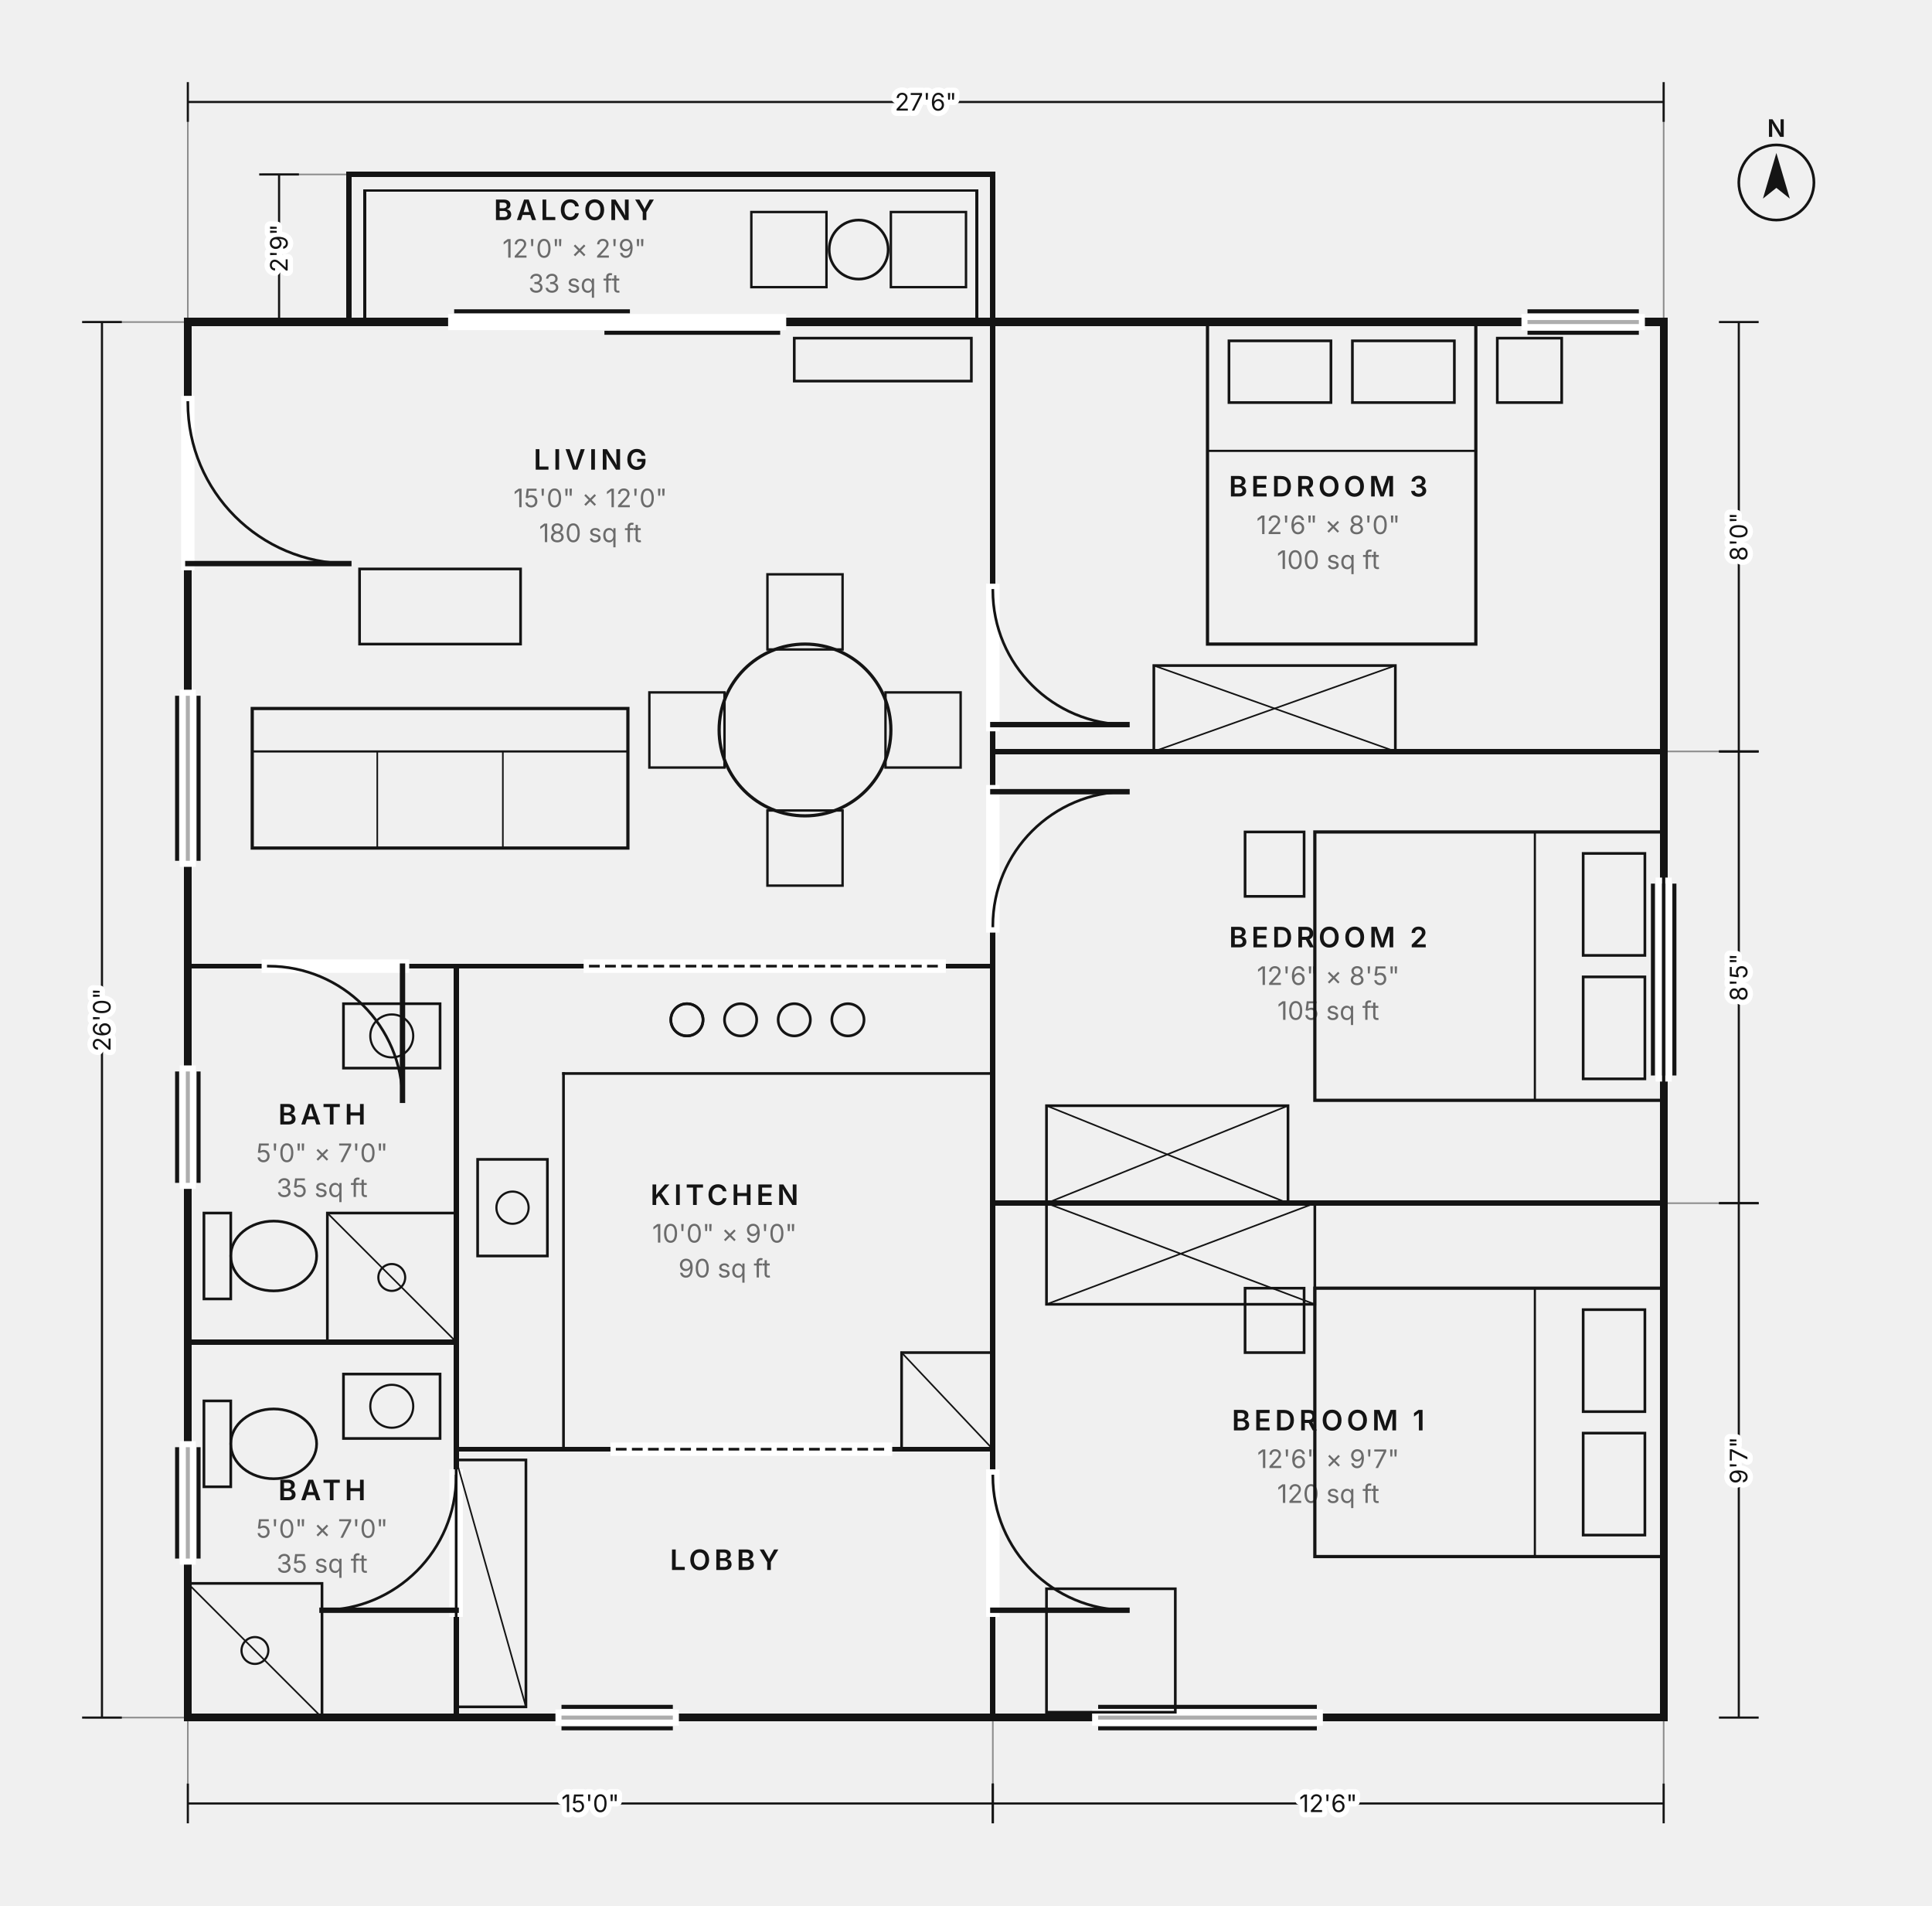
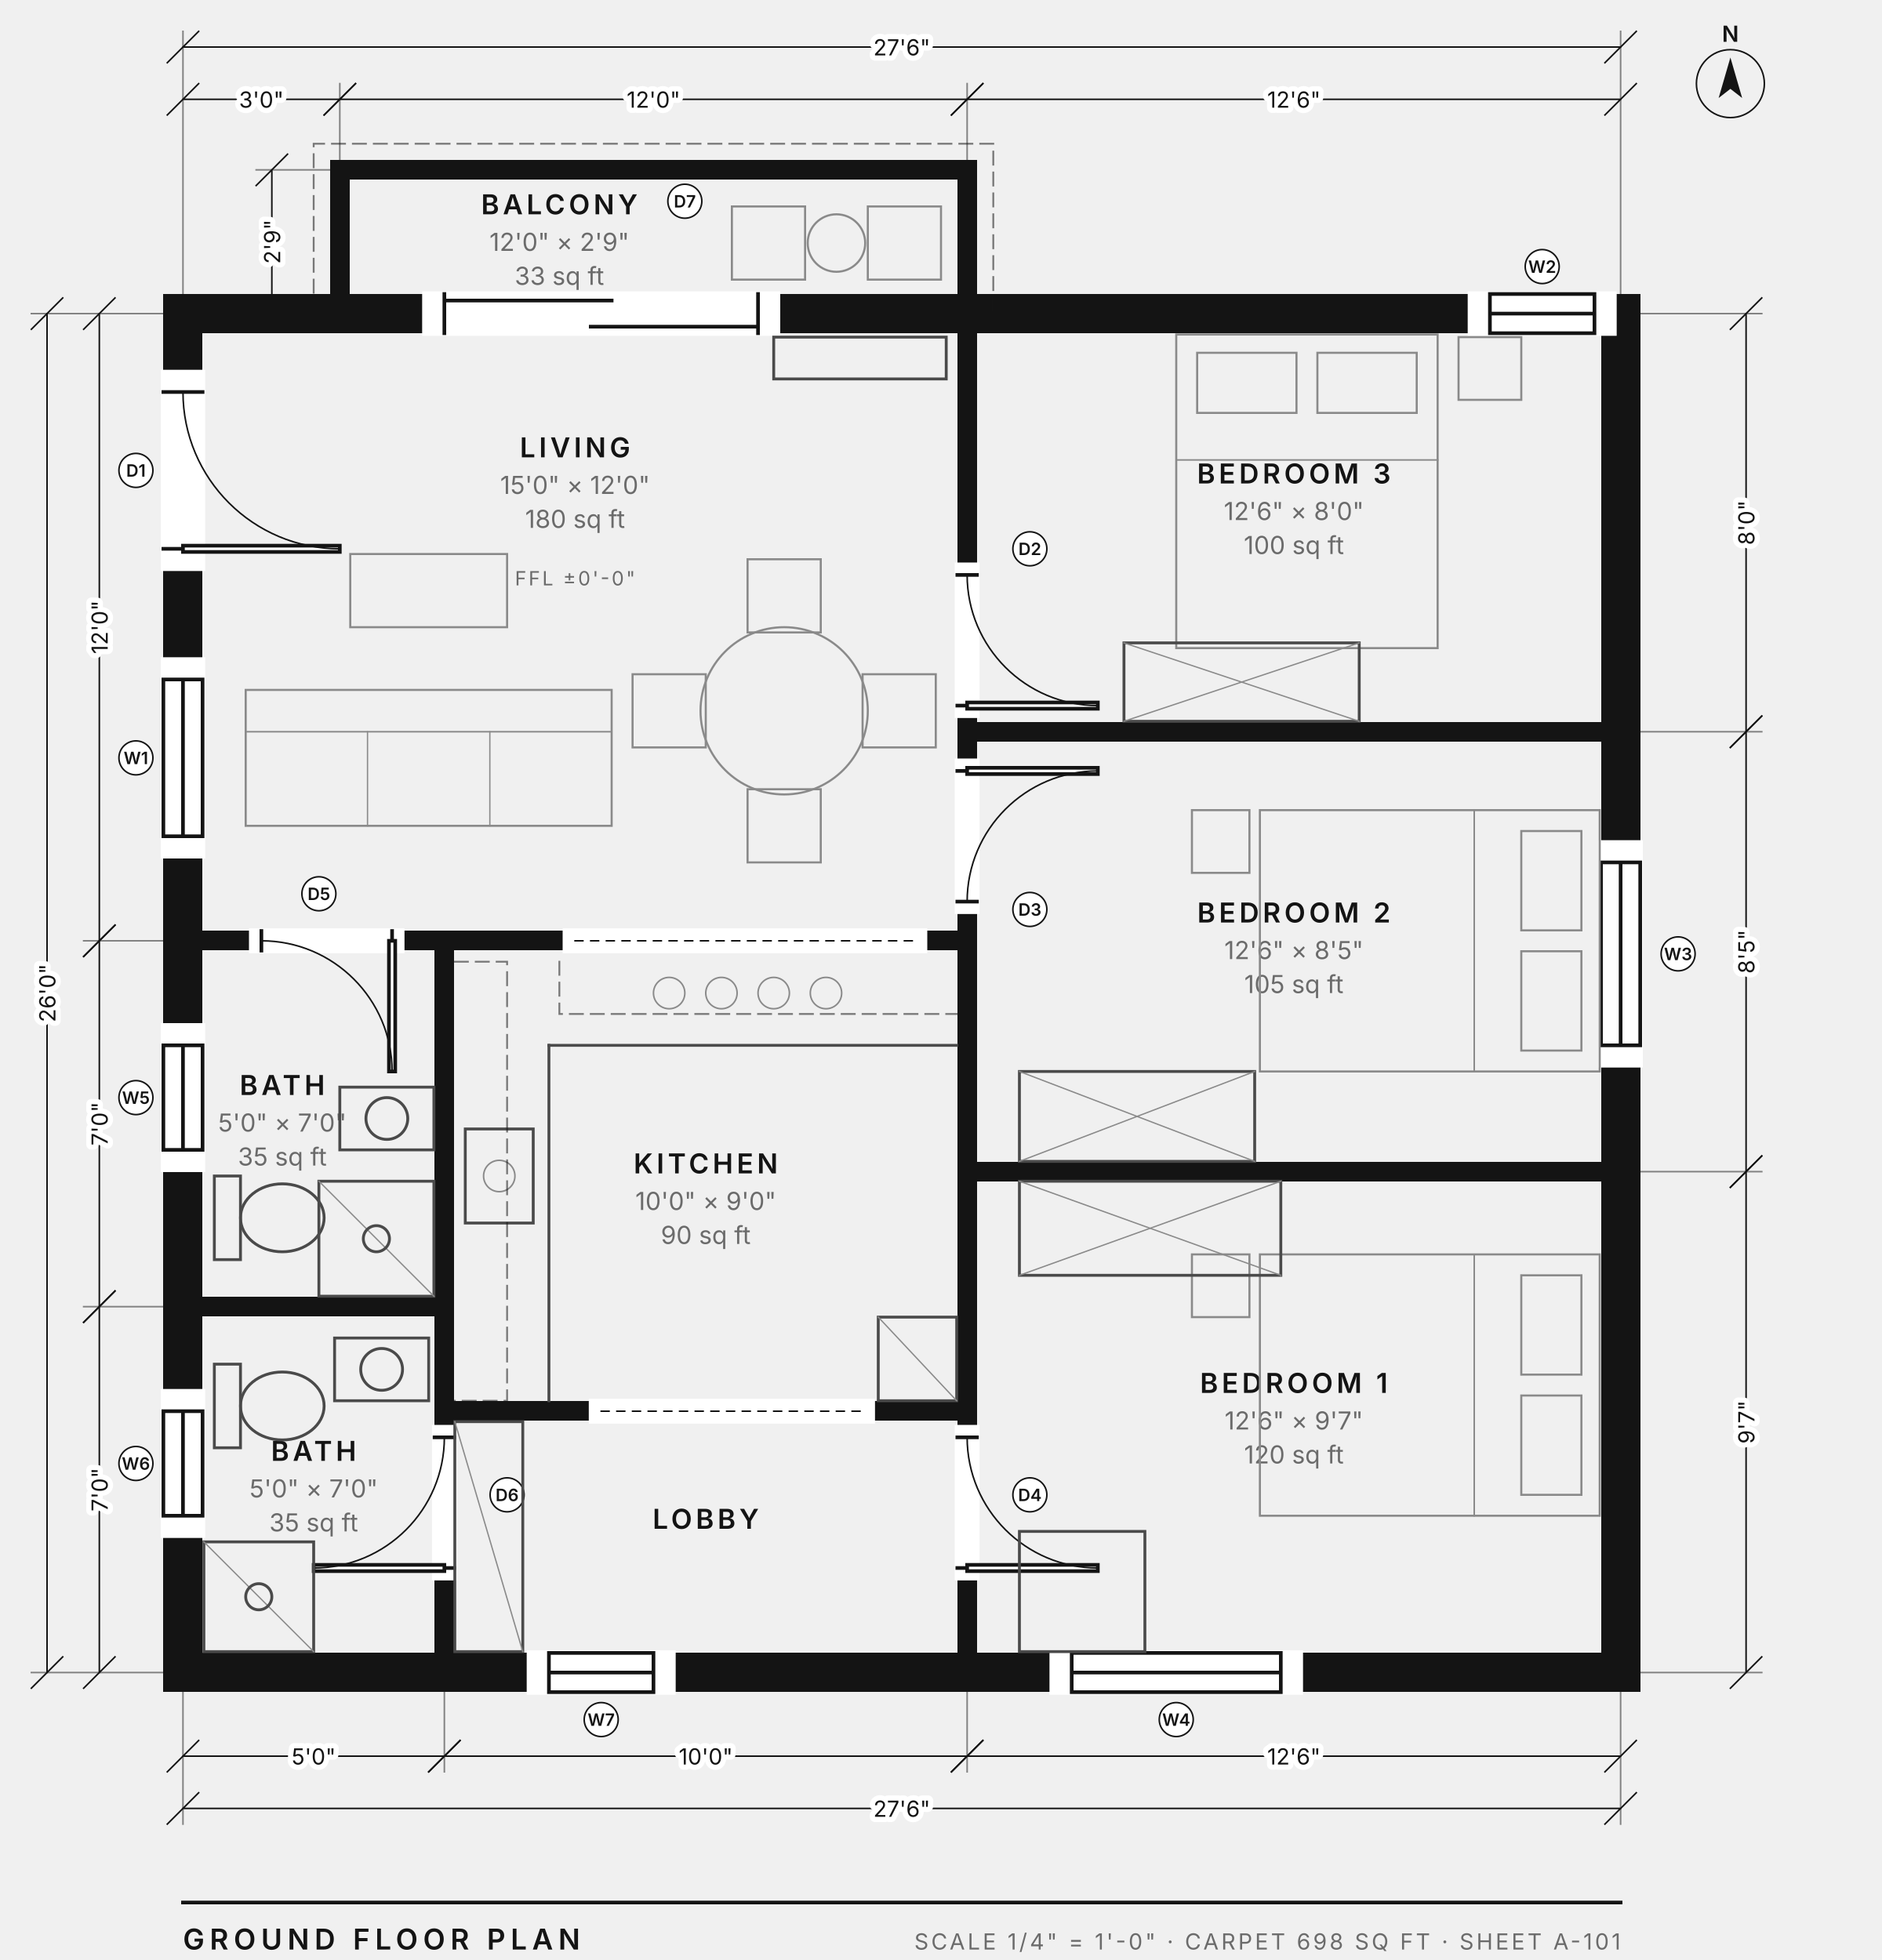
- <svg xmlns="http://www.w3.org/2000/svg" viewBox="0 0 720 710" width="720" height="710" fill="none" stroke="#141414" stroke-linecap="square" stroke-linejoin="miter" font-family="Inter, system-ui, sans-serif">
-   <g id="walls-outer" stroke-width="3" shape-rendering="crispEdges">
+ <svg xmlns="http://www.w3.org/2000/svg" viewBox="0 0 720 750" fill="none" stroke="#141414" stroke-linecap="square" stroke-linejoin="miter" font-family="Inter, system-ui, sans-serif">
+   <g id="walls-outer" stroke-width="15" shape-rendering="crispEdges">
    <path id="outline" d="M70 120 H620 V640 H70 Z" />
-     <path id="balcony-rail" stroke-width="2" d="M130 120 V65 H370 V120" />
-     <path id="balcony-rail-inner" stroke-width="1" d="M136 120 V71 H364 V120" />
-   </g>
-   <g id="walls-interior" stroke-width="2" shape-rendering="crispEdges">
+     <path id="balcony-rail" stroke-width="7.5" d="M130 120 V65 H370 V120" />
+   </g>
+   <g id="walls-interior" stroke-width="7.5" shape-rendering="crispEdges">
    <path id="wall-living-bed3" d="M370 120 V280" data-after="{&quot;d&quot;:&quot;M410 120 V280&quot;}" />
    <path d="M370 280 V640" />
    <path d="M370 280 H620" />
    <path d="M370 448.33 H620" />
    <path d="M70 360 H370" />
    <path d="M170 360 V640" />
    <path d="M70 500 H170" />
    <path d="M170 540 H370" />
  </g>
-   <g id="openings" stroke-width="1.5">
-     <g class="door">
-       <path class="door-gap" stroke="#fff" stroke-width="5" d="M70 210 L70 150" />
-       <path d="M70 210 L130 210" stroke-width="2" />
-       <path d="M130 210 A60 60 0 0 1 70 150" stroke-width="1" stroke-dasharray="none" />
+   <g id="openings">
+     <g class="door">
+       <path stroke="#fff" stroke-width="17" d="M70 210 L70 150" />
+       <path stroke-width="1.4" d="M62.5 210 L77.5 210 M62.5 150 L77.5 150" />
+       <path fill="#fff" stroke-width="1.4" d="M70 211.2 L130 211.2 L130 208.8 L70 208.8 Z" />
+       <path stroke-width="0.6" d="M130 210 A60 60 0 0 1 70 150" />
    </g>
    <g class="slider">
-       <path stroke="#fff" stroke-width="6" d="M170 120 H290" />
-       <path stroke-width="1.5" d="M170 116 H234 M226 124 H290" />
+       <path stroke="#fff" stroke-width="17" d="M170 120 H290" />
+       <path stroke-width="1.4" d="M170 115 H234 M226 125 H290 M170 112.5 V127.5 M290 112.5 V127.5" />
    </g>
    <g class="door" id="door-bed3" data-after="{&quot;transform&quot;:&quot;translate(40,0)&quot;}">
-       <path class="door-gap" stroke="#fff" stroke-width="5" d="M370 270 L370 220" />
-       <path d="M370 270 L420 270" stroke-width="2" />
-       <path d="M420 270 A50 50 0 0 1 370 220" stroke-width="1" stroke-dasharray="none" />
-     </g>
-     <g class="door">
-       <path class="door-gap" stroke="#fff" stroke-width="5" d="M370 295 L370 345" />
-       <path d="M370 295 L420 295" stroke-width="2" />
-       <path d="M420 295 A50 50 0 0 0 370 345" stroke-width="1" stroke-dasharray="none" />
-     </g>
-     <g class="door">
-       <path class="door-gap" stroke="#fff" stroke-width="5" d="M370 600 L370 550" />
-       <path d="M370 600 L420 600" stroke-width="2" />
-       <path d="M420 600 A50 50 0 0 1 370 550" stroke-width="1" stroke-dasharray="none" />
-     </g>
-     <g class="door">
-       <path class="door-gap" stroke="#fff" stroke-width="5" d="M150 360 L100 360" />
-       <path d="M150 360 L150 410" stroke-width="2" />
-       <path d="M150 410 A50 50 0 0 0 100 360" stroke-width="1" stroke-dasharray="none" />
-     </g>
-     <g class="door">
-       <path class="door-gap" stroke="#fff" stroke-width="5" d="M170 600 L170 550" />
-       <path d="M170 600 L120 600" stroke-width="2" />
-       <path d="M120 600 A50 50 0 0 0 170 550" stroke-width="1" stroke-dasharray="none" />
+       <path stroke="#fff" stroke-width="9.5" d="M370 270 L370 220" />
+       <path stroke-width="1.4" d="M366.25 270 L373.75 270 M366.25 220 L373.75 220" />
+       <path fill="#fff" stroke-width="1.4" d="M370 271.2 L420 271.2 L420 268.8 L370 268.8 Z" />
+       <path stroke-width="0.6" d="M420 270 A50 50 0 0 1 370 220" />
+     </g>
+     <g class="door">
+       <path stroke="#fff" stroke-width="9.5" d="M370 295 L370 345" />
+       <path stroke-width="1.4" d="M366.25 295 L373.75 295 M366.25 345 L373.75 345" />
+       <path fill="#fff" stroke-width="1.4" d="M370 296.2 L420 296.2 L420 293.8 L370 293.8 Z" />
+       <path stroke-width="0.6" d="M420 295 A50 50 0 0 0 370 345" />
+     </g>
+     <g class="door">
+       <path stroke="#fff" stroke-width="9.5" d="M370 600 L370 550" />
+       <path stroke-width="1.4" d="M366.25 600 L373.75 600 M366.25 550 L373.75 550" />
+       <path fill="#fff" stroke-width="1.4" d="M370 601.2 L420 601.2 L420 598.8 L370 598.8 Z" />
+       <path stroke-width="0.6" d="M420 600 A50 50 0 0 1 370 550" />
+     </g>
+     <g class="door">
+       <path stroke="#fff" stroke-width="9.5" d="M150 360 L100 360" />
+       <path stroke-width="1.4" d="M150 356.25 L150 363.75 M100 356.25 L100 363.75" />
+       <path fill="#fff" stroke-width="1.4" d="M148.8 360 L148.8 410 L151.2 410 L151.2 360 Z" />
+       <path stroke-width="0.6" d="M150 410 A50 50 0 0 0 100 360" />
+     </g>
+     <g class="door">
+       <path stroke="#fff" stroke-width="9.5" d="M170 600 L170 550" />
+       <path stroke-width="1.4" d="M173.75 600 L166.25 600 M173.75 550 L166.25 550" />
+       <path fill="#fff" stroke-width="1.4" d="M170 598.8 L120 598.8 L120 601.2 L170 601.2 Z" />
+       <path stroke-width="0.6" d="M120 600 A50 50 0 0 0 170 550" />
    </g>
    <g class="opening">
-       <path stroke="#fff" stroke-width="5" d="M220 360 H350" />
-       <path stroke-width="1" stroke-dasharray="3 3" d="M220 360 H350" />
+       <path stroke="#fff" stroke-width="9.5" d="M220 360 L350 360" />
+       <path stroke-width="0.6" stroke-dasharray="3 3" d="M220 360 L350 360" />
    </g>
    <g class="opening">
-       <path stroke="#fff" stroke-width="5" d="M230 540 H330" />
-       <path stroke-width="1" stroke-dasharray="3 3" d="M230 540 H330" />
-     </g>
-     <g class="window">
-       <path stroke="#fff" stroke-width="6" d="M70 260 L70 320" />
-       <path stroke-width="1.5" d="M66 260 V320 M74 260 V320" />
-       <path stroke-width="1.5" d="M70 260 L70 320" stroke-opacity="0.35" />
-     </g>
-     <g class="window">
-       <path stroke="#fff" stroke-width="6" d="M570 120 L610 120" />
-       <path stroke-width="1.5" d="M570 116 H610 M570 124 H610" />
-       <path stroke-width="1.5" d="M570 120 L610 120" stroke-opacity="0.35" />
-     </g>
-     <g class="window">
-       <path stroke="#fff" stroke-width="6" d="M620 330 L620 400" />
-       <path stroke-width="1.5" d="M616 330 V400 M624 330 V400" />
-       <path stroke-width="1.5" d="M620 330 L620 400" stroke-opacity="0.35" />
-     </g>
-     <g class="window">
-       <path stroke="#fff" stroke-width="6" d="M410 640 L490 640" />
-       <path stroke-width="1.5" d="M410 636 H490 M410 644 H490" />
-       <path stroke-width="1.5" d="M410 640 L490 640" stroke-opacity="0.35" />
-     </g>
-     <g class="window">
-       <path stroke="#fff" stroke-width="6" d="M70 400 L70 440" />
-       <path stroke-width="1.5" d="M66 400 V440 M74 400 V440" />
-       <path stroke-width="1.5" d="M70 400 L70 440" stroke-opacity="0.35" />
-     </g>
-     <g class="window">
-       <path stroke="#fff" stroke-width="6" d="M70 540 L70 580" />
-       <path stroke-width="1.5" d="M66 540 V580 M74 540 V580" />
-       <path stroke-width="1.5" d="M70 540 L70 580" stroke-opacity="0.35" />
-     </g>
-     <g class="window">
-       <path stroke="#fff" stroke-width="6" d="M210 640 L250 640" />
-       <path stroke-width="1.5" d="M210 636 H250 M210 644 H250" />
-       <path stroke-width="1.5" d="M210 640 L250 640" stroke-opacity="0.35" />
+       <path stroke="#fff" stroke-width="9.5" d="M230 540 L330 540" />
+       <path stroke-width="0.6" stroke-dasharray="3 3" d="M230 540 L330 540" />
+     </g>
+     <g class="window">
+       <path stroke="#fff" stroke-width="17" d="M70 260 L70 320" />
+       <path stroke-width="1.4" d="M62.5 260 V320 M70 260 V320 M77.5 260 V320M62.5 260 H77.5 M62.5 320 H77.5" />
+     </g>
+     <g class="window">
+       <path stroke="#fff" stroke-width="17" d="M570 120 L610 120" />
+       <path stroke-width="1.4" d="M570 112.5 H610 M570 120 H610 M570 127.5 H610M570 112.5 V127.5 M610 112.5 V127.5" />
+     </g>
+     <g class="window">
+       <path stroke="#fff" stroke-width="17" d="M620 330 L620 400" />
+       <path stroke-width="1.4" d="M612.5 330 V400 M620 330 V400 M627.5 330 V400M612.5 330 H627.5 M612.5 400 H627.5" />
+     </g>
+     <g class="window">
+       <path stroke="#fff" stroke-width="17" d="M410 640 L490 640" />
+       <path stroke-width="1.4" d="M410 632.5 H490 M410 640 H490 M410 647.5 H490M410 632.5 V647.5 M490 632.5 V647.5" />
+     </g>
+     <g class="window">
+       <path stroke="#fff" stroke-width="17" d="M70 400 L70 440" />
+       <path stroke-width="1.4" d="M62.5 400 V440 M70 400 V440 M77.5 400 V440M62.5 400 H77.5 M62.5 440 H77.5" />
+     </g>
+     <g class="window">
+       <path stroke="#fff" stroke-width="17" d="M70 540 L70 580" />
+       <path stroke-width="1.4" d="M62.5 540 V580 M70 540 V580 M77.5 540 V580M62.5 540 H77.5 M62.5 580 H77.5" />
+     </g>
+     <g class="window">
+       <path stroke="#fff" stroke-width="17" d="M210 640 L250 640" />
+       <path stroke-width="1.4" d="M210 632.5 H250 M210 640 H250 M210 647.5 H250M210 632.5 V647.5 M250 632.5 V647.5" />
    </g>
  </g>
  <g id="labels">
    <g class="label">
-       <text class="room-name" x="220" y="175" text-anchor="middle" font-size="10.5" font-weight="600" letter-spacing="1.4" fill="#141414" stroke="none">LIVING</text>
-       <text class="room-dim" id="dim-living" x="220" y="189" text-anchor="middle" font-size="9.5" fill="#6b6b6b" stroke="none">15'0" × 12'0"</text>
-       <text class="room-area" x="220" y="202" text-anchor="middle" font-size="9.5" fill="#6b6b6b" stroke="none">
+       <text x="220" y="175" text-anchor="middle" font-size="10.5" font-weight="600" letter-spacing="1.4" fill="#141414" stroke="none">LIVING</text>
+       <text id="dim-living" x="220" y="189" text-anchor="middle" font-size="9.5" fill="#6b6b6b" stroke="none">15'0" × 12'0"</text>
+       <text x="220" y="202" text-anchor="middle" font-size="9.5" fill="#6b6b6b" stroke="none">
        <tspan id="area-living">180</tspan> sq ft</text>
    </g>
    <g class="label" id="label-bed3" data-after="{&quot;transform&quot;:&quot;translate(20,0)&quot;}">
-       <text class="room-name" x="495" y="185" text-anchor="middle" font-size="10.5" font-weight="600" letter-spacing="1.4" fill="#141414" stroke="none">BEDROOM 3</text>
-       <text class="room-dim" id="dim-bed3" x="495" y="199" text-anchor="middle" font-size="9.5" fill="#6b6b6b" stroke="none">12'6" × 8'0"</text>
-       <text class="room-area" x="495" y="212" text-anchor="middle" font-size="9.5" fill="#6b6b6b" stroke="none">
+       <text x="495" y="185" text-anchor="middle" font-size="10.5" font-weight="600" letter-spacing="1.4" fill="#141414" stroke="none">BEDROOM 3</text>
+       <text id="dim-bed3" x="495" y="199" text-anchor="middle" font-size="9.5" fill="#6b6b6b" stroke="none">12'6" × 8'0"</text>
+       <text x="495" y="212" text-anchor="middle" font-size="9.5" fill="#6b6b6b" stroke="none">
        <tspan id="area-bed3">100</tspan> sq ft</text>
    </g>
    <g class="label">
-       <text class="room-name" x="495" y="353" text-anchor="middle" font-size="10.5" font-weight="600" letter-spacing="1.4" fill="#141414" stroke="none">BEDROOM 2</text>
-       <text class="room-dim" id="dim-bed2" x="495" y="367" text-anchor="middle" font-size="9.5" fill="#6b6b6b" stroke="none">12'6" × 8'5"</text>
-       <text class="room-area" x="495" y="380" text-anchor="middle" font-size="9.5" fill="#6b6b6b" stroke="none">
+       <text x="495" y="353" text-anchor="middle" font-size="10.5" font-weight="600" letter-spacing="1.4" fill="#141414" stroke="none">BEDROOM 2</text>
+       <text id="dim-bed2" x="495" y="367" text-anchor="middle" font-size="9.5" fill="#6b6b6b" stroke="none">12'6" × 8'5"</text>
+       <text x="495" y="380" text-anchor="middle" font-size="9.5" fill="#6b6b6b" stroke="none">
        <tspan id="area-bed2">105</tspan> sq ft</text>
    </g>
    <g class="label">
-       <text class="room-name" x="495" y="533" text-anchor="middle" font-size="10.5" font-weight="600" letter-spacing="1.4" fill="#141414" stroke="none">BEDROOM 1</text>
-       <text class="room-dim" id="dim-bed1" x="495" y="547" text-anchor="middle" font-size="9.5" fill="#6b6b6b" stroke="none">12'6" × 9'7"</text>
-       <text class="room-area" x="495" y="560" text-anchor="middle" font-size="9.5" fill="#6b6b6b" stroke="none">
+       <text x="495" y="533" text-anchor="middle" font-size="10.5" font-weight="600" letter-spacing="1.4" fill="#141414" stroke="none">BEDROOM 1</text>
+       <text id="dim-bed1" x="495" y="547" text-anchor="middle" font-size="9.5" fill="#6b6b6b" stroke="none">12'6" × 9'7"</text>
+       <text x="495" y="560" text-anchor="middle" font-size="9.5" fill="#6b6b6b" stroke="none">
        <tspan id="area-bed1">120</tspan> sq ft</text>
    </g>
    <g class="label">
-       <text class="room-name" x="120" y="419" text-anchor="middle" font-size="10.5" font-weight="600" letter-spacing="1.4" fill="#141414" stroke="none">BATH</text>
-       <text class="room-dim" id="dim-bath1" x="120" y="433" text-anchor="middle" font-size="9.5" fill="#6b6b6b" stroke="none">5'0" × 7'0"</text>
-       <text class="room-area" x="120" y="446" text-anchor="middle" font-size="9.5" fill="#6b6b6b" stroke="none">
+       <text x="108" y="419" text-anchor="middle" font-size="10.5" font-weight="600" letter-spacing="1.4" fill="#141414" stroke="none">BATH</text>
+       <text id="dim-bath1" x="108" y="433" text-anchor="middle" font-size="9.5" fill="#6b6b6b" stroke="none">5'0" × 7'0"</text>
+       <text x="108" y="446" text-anchor="middle" font-size="9.5" fill="#6b6b6b" stroke="none">
        <tspan id="area-bath1">35</tspan> sq ft</text>
    </g>
    <g class="label">
-       <text class="room-name" x="120" y="559" text-anchor="middle" font-size="10.5" font-weight="600" letter-spacing="1.4" fill="#141414" stroke="none">BATH</text>
-       <text class="room-dim" id="dim-bath2" x="120" y="573" text-anchor="middle" font-size="9.5" fill="#6b6b6b" stroke="none">5'0" × 7'0"</text>
-       <text class="room-area" x="120" y="586" text-anchor="middle" font-size="9.5" fill="#6b6b6b" stroke="none">
+       <text x="120" y="559" text-anchor="middle" font-size="10.5" font-weight="600" letter-spacing="1.4" fill="#141414" stroke="none">BATH</text>
+       <text id="dim-bath2" x="120" y="573" text-anchor="middle" font-size="9.5" fill="#6b6b6b" stroke="none">5'0" × 7'0"</text>
+       <text x="120" y="586" text-anchor="middle" font-size="9.5" fill="#6b6b6b" stroke="none">
        <tspan id="area-bath2">35</tspan> sq ft</text>
    </g>
    <g class="label">
-       <text class="room-name" x="270" y="449" text-anchor="middle" font-size="10.5" font-weight="600" letter-spacing="1.4" fill="#141414" stroke="none">KITCHEN</text>
-       <text class="room-dim" id="dim-kitchen" x="270" y="463" text-anchor="middle" font-size="9.5" fill="#6b6b6b" stroke="none">10'0" × 9'0"</text>
-       <text class="room-area" x="270" y="476" text-anchor="middle" font-size="9.5" fill="#6b6b6b" stroke="none">
+       <text x="270" y="449" text-anchor="middle" font-size="10.5" font-weight="600" letter-spacing="1.4" fill="#141414" stroke="none">KITCHEN</text>
+       <text id="dim-kitchen" x="270" y="463" text-anchor="middle" font-size="9.5" fill="#6b6b6b" stroke="none">10'0" × 9'0"</text>
+       <text x="270" y="476" text-anchor="middle" font-size="9.5" fill="#6b6b6b" stroke="none">
        <tspan id="area-kitchen">90</tspan> sq ft</text>
    </g>
    <g class="label">
-       <text class="room-name" x="270" y="585" text-anchor="middle" font-size="10.5" font-weight="600" letter-spacing="1.4" fill="#141414" stroke="none">LOBBY</text>
-     </g>
-     <g class="label">
-       <text class="room-name" x="214" y="82" text-anchor="middle" font-size="10.5" font-weight="600" letter-spacing="1.4" fill="#141414" stroke="none">BALCONY</text>
-       <text class="room-dim" id="dim-balcony" x="214" y="96" text-anchor="middle" font-size="9.5" fill="#6b6b6b" stroke="none">12'0" × 2'9"</text>
-       <text class="room-area" x="214" y="109" text-anchor="middle" font-size="9.5" fill="#6b6b6b" stroke="none">
+       <text x="270" y="585" text-anchor="middle" font-size="10.5" font-weight="600" letter-spacing="1.4" fill="#141414" stroke="none">LOBBY</text>
+     </g>
+     <g class="label">
+       <text x="214" y="82" text-anchor="middle" font-size="10.5" font-weight="600" letter-spacing="1.4" fill="#141414" stroke="none">BALCONY</text>
+       <text id="dim-balcony" x="214" y="96" text-anchor="middle" font-size="9.5" fill="#6b6b6b" stroke="none">12'0" × 2'9"</text>
+       <text x="214" y="109" text-anchor="middle" font-size="9.5" fill="#6b6b6b" stroke="none">
        <tspan id="area-balcony">33</tspan> sq ft</text>
    </g>
-   </g>
-   <g id="furniture" stroke="#141414" stroke-width="1">
-     <g class="furn">
-       <rect x="94" y="264" width="140.00" height="52.00" stroke-width="1.2" />
-       <path stroke-width="0.8" d="M94 280 L234 280" />
-       <path stroke-width="0.6" d="M140.6 280 L140.6 316" />
-       <path stroke-width="0.6" d="M187.4 280 L187.4 316" />
-     </g>
-     <g class="furn">
-       <rect x="134" y="212" width="60.00" height="28.00" stroke-width="1" />
-     </g>
-     <g class="furn">
-       <rect x="296" y="126" width="66.00" height="16.00" stroke-width="1" />
-     </g>
-     <g class="furn">
-       <circle cx="300" cy="272" r="32.00" stroke-width="1.2" />
-       <rect x="286" y="214" width="28.00" height="28.00" stroke-width="0.9" />
-       <rect x="286" y="302" width="28.00" height="28.00" stroke-width="0.9" />
-       <rect x="242" y="258" width="28.00" height="28.00" stroke-width="0.9" />
-       <rect x="330" y="258" width="28.00" height="28.00" stroke-width="0.9" />
-     </g>
-     <g class="furn">
-       <rect x="450" y="120" width="100.00" height="120.00" stroke-width="1.2" />
-       <rect x="458" y="127" width="38.00" height="23.00" stroke-width="1" />
-       <rect x="504" y="127" width="38.00" height="23.00" stroke-width="1" />
-       <path stroke-width="0.8" d="M450 168 L550 168" />
-       <rect x="558" y="126" width="24.00" height="24.00" stroke-width="1" />
-       <rect x="430" y="248" width="90.00" height="32.00" stroke-width="1" />
-       <path stroke-width="0.6" d="M430 248 L520 280" />
-       <path stroke-width="0.6" d="M430 280 L520 248" />
-     </g>
-     <g class="furn">
-       <rect x="490" y="310" width="130.00" height="100.00" stroke-width="1.2" />
-       <rect x="590" y="318" width="23.00" height="38.00" stroke-width="1" />
-       <rect x="590" y="364" width="23.00" height="38.00" stroke-width="1" />
-       <path stroke-width="0.8" d="M572 310 L572 410" />
-       <rect x="464" y="310" width="22.00" height="24.00" stroke-width="1" />
-       <rect x="390" y="412" width="90.00" height="36.33" stroke-width="1" />
-       <path stroke-width="0.6" d="M390 412 L480 448.33" />
-       <path stroke-width="0.6" d="M390 448.33 L480 412" />
-     </g>
-     <g class="furn">
-       <rect x="490" y="480" width="130.00" height="100.00" stroke-width="1.2" />
-       <rect x="590" y="488" width="23.00" height="38.00" stroke-width="1" />
-       <rect x="590" y="534" width="23.00" height="38.00" stroke-width="1" />
-       <path stroke-width="0.8" d="M572 480 L572 580" />
-       <rect x="464" y="480" width="22.00" height="24.00" stroke-width="1" />
-       <rect x="390" y="448.33" width="100.00" height="37.67" stroke-width="1" />
-       <path stroke-width="0.6" d="M390 448.33 L490 486" />
-       <path stroke-width="0.6" d="M390 486 L490 448.33" />
-       <rect x="390" y="592" width="48.00" height="46.00" stroke-width="1" />
-     </g>
-     <g class="furn">
-       <rect x="76" y="452" width="10.00" height="32.00" stroke-width="1" />
-       <ellipse cx="102" cy="468" rx="16" ry="13" stroke-width="1" />
-       <rect x="128" y="374" width="36.00" height="24.00" stroke-width="1" />
-       <circle cx="146" cy="386" r="8.00" stroke-width="0.8" />
-       <rect x="122" y="452" width="48.00" height="48.00" stroke-width="1" />
-       <path stroke-width="0.6" d="M122 452 L170 500" />
-       <circle cx="146" cy="476" r="5.00" stroke-width="0.8" />
-     </g>
-     <g class="furn">
-       <rect x="76" y="522" width="10.00" height="32.00" stroke-width="1" />
-       <ellipse cx="102" cy="538" rx="16" ry="13" stroke-width="1" />
-       <rect x="128" y="512" width="36.00" height="24.00" stroke-width="1" />
-       <circle cx="146" cy="524" r="8.00" stroke-width="0.8" />
-       <rect x="70" y="590" width="50.00" height="50.00" stroke-width="1" />
-       <path stroke-width="0.6" d="M70 590 L120 640" />
-       <circle cx="95" cy="615" r="5.00" stroke-width="0.8" />
-     </g>
-     <g class="furn">
-       <path stroke-width="1" d="M210 400 L210 540" />
-       <path stroke-width="1" d="M210 400 L370 400" />
-       <rect x="178" y="432" width="26.00" height="36.00" stroke-width="1" />
-       <circle cx="191" cy="450" r="6.00" stroke-width="0.8" />
-       <circle cx="256" cy="380" r="6.00" stroke-width="1" />
-       <circle cx="276" cy="380" r="6.00" stroke-width="1" />
-       <circle cx="256" cy="380" r="6.00" stroke-width="1" />
-       <circle cx="296" cy="380" r="6.00" stroke-width="1" />
-       <circle cx="316" cy="380" r="6.00" stroke-width="1" />
-       <rect x="336" y="504" width="34.00" height="36.00" stroke-width="1" />
-       <path stroke-width="0.6" d="M336 504 L370 540" />
-     </g>
-     <g class="furn">
-       <rect x="170" y="544" width="26.00" height="92.00" stroke-width="1" />
-       <path stroke-width="0.6" d="M170 544 L196 636" />
-     </g>
-     <g class="furn">
-       <circle cx="320" cy="93" r="11.00" stroke-width="1" />
-       <rect x="280" y="79" width="28.00" height="28.00" stroke-width="0.9" />
-       <rect x="332" y="79" width="28.00" height="28.00" stroke-width="0.9" />
-     </g>
+     <g class="label">
+       <text x="220" y="224" text-anchor="middle" font-size="7.5" letter-spacing="0.8" fill="#6b6b6b" stroke="none">FFL ±0'-0"</text>
+     </g>
+     <g class="label tag">
+       <circle cx="52" cy="180" r="6.5" fill="#fff" stroke="#141414" stroke-width="0.6" />
+       <text x="52" y="182.4" text-anchor="middle" font-size="6.5" font-weight="600" fill="#141414" stroke="none">D1</text>
+     </g>
+     <g class="label tag">
+       <circle cx="262" cy="77" r="6.5" fill="#fff" stroke="#141414" stroke-width="0.6" />
+       <text x="262" y="79.4" text-anchor="middle" font-size="6.5" font-weight="600" fill="#141414" stroke="none">D7</text>
+     </g>
+     <g class="label tag" data-after="{&quot;transform&quot;:&quot;translate(40,0)&quot;}">
+       <circle cx="394" cy="210" r="6.5" fill="#fff" stroke="#141414" stroke-width="0.6" />
+       <text x="394" y="212.4" text-anchor="middle" font-size="6.5" font-weight="600" fill="#141414" stroke="none">D2</text>
+     </g>
+     <g class="label tag">
+       <circle cx="394" cy="348" r="6.5" fill="#fff" stroke="#141414" stroke-width="0.6" />
+       <text x="394" y="350.4" text-anchor="middle" font-size="6.5" font-weight="600" fill="#141414" stroke="none">D3</text>
+     </g>
+     <g class="label tag">
+       <circle cx="394" cy="572" r="6.5" fill="#fff" stroke="#141414" stroke-width="0.6" />
+       <text x="394" y="574.4" text-anchor="middle" font-size="6.5" font-weight="600" fill="#141414" stroke="none">D4</text>
+     </g>
+     <g class="label tag">
+       <circle cx="122" cy="342" r="6.5" fill="#fff" stroke="#141414" stroke-width="0.6" />
+       <text x="122" y="344.4" text-anchor="middle" font-size="6.5" font-weight="600" fill="#141414" stroke="none">D5</text>
+     </g>
+     <g class="label tag">
+       <circle cx="194" cy="572" r="6.5" fill="#fff" stroke="#141414" stroke-width="0.6" />
+       <text x="194" y="574.4" text-anchor="middle" font-size="6.5" font-weight="600" fill="#141414" stroke="none">D6</text>
+     </g>
+     <g class="label tag">
+       <circle cx="52" cy="290" r="6.5" fill="#fff" stroke="#141414" stroke-width="0.6" />
+       <text x="52" y="292.4" text-anchor="middle" font-size="6.5" font-weight="600" fill="#141414" stroke="none">W1</text>
+     </g>
+     <g class="label tag">
+       <circle cx="590" cy="102" r="6.5" fill="#fff" stroke="#141414" stroke-width="0.6" />
+       <text x="590" y="104.4" text-anchor="middle" font-size="6.5" font-weight="600" fill="#141414" stroke="none">W2</text>
+     </g>
+     <g class="label tag">
+       <circle cx="642" cy="365" r="6.5" fill="#fff" stroke="#141414" stroke-width="0.6" />
+       <text x="642" y="367.4" text-anchor="middle" font-size="6.5" font-weight="600" fill="#141414" stroke="none">W3</text>
+     </g>
+     <g class="label tag">
+       <circle cx="450" cy="658" r="6.5" fill="#fff" stroke="#141414" stroke-width="0.6" />
+       <text x="450" y="660.4" text-anchor="middle" font-size="6.5" font-weight="600" fill="#141414" stroke="none">W4</text>
+     </g>
+     <g class="label tag">
+       <circle cx="52" cy="420" r="6.5" fill="#fff" stroke="#141414" stroke-width="0.6" />
+       <text x="52" y="422.4" text-anchor="middle" font-size="6.5" font-weight="600" fill="#141414" stroke="none">W5</text>
+     </g>
+     <g class="label tag">
+       <circle cx="52" cy="560" r="6.5" fill="#fff" stroke="#141414" stroke-width="0.6" />
+       <text x="52" y="562.4" text-anchor="middle" font-size="6.5" font-weight="600" fill="#141414" stroke="none">W6</text>
+     </g>
+     <g class="label tag">
+       <circle cx="230" cy="658" r="6.5" fill="#fff" stroke="#141414" stroke-width="0.6" />
+       <text x="230" y="660.4" text-anchor="middle" font-size="6.5" font-weight="600" fill="#141414" stroke="none">W7</text>
+     </g>
+   </g>
+   <g id="furniture" stroke="#8a8a8a">
+     <g class="furn">
+       <rect stroke="#8a8a8a" x="94" y="264" width="140.00" height="52.00" stroke-width="0.8" />
+       <path stroke="#8a8a8a" stroke-width="0.6" d="M94 280 L234 280" />
+       <path stroke="#8a8a8a" stroke-width="0.5" d="M140.6 280 L140.6 316" />
+       <path stroke="#8a8a8a" stroke-width="0.5" d="M187.4 280 L187.4 316" />
+     </g>
+     <g class="furn">
+       <rect stroke="#8a8a8a" x="134" y="212" width="60.00" height="28.00" stroke-width="0.8" />
+     </g>
+     <g class="furn">
+       <rect stroke="#4a4a4a" x="296" y="129" width="66.00" height="16.00" stroke-width="1.1" />
+     </g>
+     <g class="furn">
+       <circle stroke="#8a8a8a" cx="300" cy="272" r="32.00" stroke-width="0.8" />
+       <rect stroke="#8a8a8a" x="286" y="214" width="28.00" height="28.00" stroke-width="0.8" />
+       <rect stroke="#8a8a8a" x="286" y="302" width="28.00" height="28.00" stroke-width="0.8" />
+       <rect stroke="#8a8a8a" x="242" y="258" width="28.00" height="28.00" stroke-width="0.8" />
+       <rect stroke="#8a8a8a" x="330" y="258" width="28.00" height="28.00" stroke-width="0.8" />
+     </g>
+     <g class="furn">
+       <rect stroke="#8a8a8a" x="450" y="128" width="100.00" height="120.00" stroke-width="0.8" />
+       <rect stroke="#8a8a8a" x="458" y="135" width="38.00" height="23.00" stroke-width="0.8" />
+       <rect stroke="#8a8a8a" x="504" y="135" width="38.00" height="23.00" stroke-width="0.8" />
+       <path stroke="#8a8a8a" stroke-width="0.6" d="M450 176 L550 176" />
+       <rect stroke="#8a8a8a" x="558" y="129" width="24.00" height="24.00" stroke-width="0.8" />
+       <rect stroke="#4a4a4a" x="430" y="246" width="90.00" height="30.00" stroke-width="1.1" />
+       <path stroke="#8a8a8a" stroke-width="0.5" d="M430 246 L520 276" />
+       <path stroke="#8a8a8a" stroke-width="0.5" d="M430 276 L520 246" />
+     </g>
+     <g class="furn">
+       <rect stroke="#8a8a8a" x="482" y="310" width="130.00" height="100.00" stroke-width="0.8" />
+       <rect stroke="#8a8a8a" x="582" y="318" width="23.00" height="38.00" stroke-width="0.8" />
+       <rect stroke="#8a8a8a" x="582" y="364" width="23.00" height="38.00" stroke-width="0.8" />
+       <path stroke="#8a8a8a" stroke-width="0.6" d="M564 310 L564 410" />
+       <rect stroke="#8a8a8a" x="456" y="310" width="22.00" height="24.00" stroke-width="0.8" />
+       <rect stroke="#4a4a4a" x="390" y="410" width="90.00" height="34.40" stroke-width="1.1" />
+       <path stroke="#8a8a8a" stroke-width="0.5" d="M390 410 L480 444.4" />
+       <path stroke="#8a8a8a" stroke-width="0.5" d="M390 444.4 L480 410" />
+     </g>
+     <g class="furn">
+       <rect stroke="#8a8a8a" x="482" y="480" width="130.00" height="100.00" stroke-width="0.8" />
+       <rect stroke="#8a8a8a" x="582" y="488" width="23.00" height="38.00" stroke-width="0.8" />
+       <rect stroke="#8a8a8a" x="582" y="534" width="23.00" height="38.00" stroke-width="0.8" />
+       <path stroke="#8a8a8a" stroke-width="0.6" d="M564 480 L564 580" />
+       <rect stroke="#8a8a8a" x="456" y="480" width="22.00" height="24.00" stroke-width="0.8" />
+       <rect stroke="#4a4a4a" x="390" y="452" width="100.00" height="36.00" stroke-width="1.1" />
+       <path stroke="#8a8a8a" stroke-width="0.5" d="M390 452 L490 488" />
+       <path stroke="#8a8a8a" stroke-width="0.5" d="M390 488 L490 452" />
+       <rect stroke="#4a4a4a" x="390" y="586" width="48.00" height="46.00" stroke-width="1.1" />
+     </g>
+     <g class="furn">
+       <rect stroke="#4a4a4a" x="82" y="450" width="10.00" height="32.00" stroke-width="1.1" />
+       <ellipse stroke="#4a4a4a" cx="108" cy="466" rx="16" ry="13" stroke-width="1.1" />
+       <rect stroke="#4a4a4a" x="130" y="416" width="36.00" height="24.00" stroke-width="1.1" />
+       <circle stroke="#4a4a4a" cx="148" cy="428" r="8.00" stroke-width="1.1" />
+       <rect stroke="#4a4a4a" x="122" y="452" width="44.00" height="44.00" stroke-width="1.1" />
+       <path stroke="#8a8a8a" stroke-width="0.5" d="M122 452 L166 496" />
+       <circle stroke="#4a4a4a" cx="144" cy="474" r="5.00" stroke-width="1.1" />
+     </g>
+     <g class="furn">
+       <rect stroke="#4a4a4a" x="82" y="522" width="10.00" height="32.00" stroke-width="1.1" />
+       <ellipse stroke="#4a4a4a" cx="108" cy="538" rx="16" ry="13" stroke-width="1.1" />
+       <rect stroke="#4a4a4a" x="128" y="512" width="36.00" height="24.00" stroke-width="1.1" />
+       <circle stroke="#4a4a4a" cx="146" cy="524" r="8.00" stroke-width="1.1" />
+       <rect stroke="#4a4a4a" x="78" y="590" width="42.00" height="42.00" stroke-width="1.1" />
+       <path stroke="#8a8a8a" stroke-width="0.5" d="M78 590 L120 632" />
+       <circle stroke="#4a4a4a" cx="99" cy="611" r="5.00" stroke-width="1.1" />
+     </g>
+     <g class="furn">
+       <path stroke="#4a4a4a" stroke-width="1.1" d="M210 400 L210 536" />
+       <path stroke="#4a4a4a" stroke-width="1.1" d="M210 400 L366 400" />
+       <rect stroke="#4a4a4a" x="178" y="432" width="26.00" height="36.00" stroke-width="1.1" />
+       <circle stroke="#8a8a8a" cx="191" cy="450" r="6.00" stroke-width="0.6" />
+       <circle stroke="#8a8a8a" cx="256" cy="380" r="6.00" stroke-width="0.6" />
+       <circle stroke="#8a8a8a" cx="276" cy="380" r="6.00" stroke-width="0.6" />
+       <circle stroke="#8a8a8a" cx="296" cy="380" r="6.00" stroke-width="0.6" />
+       <circle stroke="#8a8a8a" cx="316" cy="380" r="6.00" stroke-width="0.6" />
+       <rect stroke="#4a4a4a" x="336" y="504" width="30.00" height="32.00" stroke-width="1.1" />
+       <path stroke="#8a8a8a" stroke-width="0.5" d="M336 504 L366 536" />
+     </g>
+     <g class="furn">
+       <rect stroke="#4a4a4a" x="174" y="544" width="26.00" height="88.00" stroke-width="1.1" />
+       <path stroke="#8a8a8a" stroke-width="0.5" d="M174 544 L200 632" />
+     </g>
+     <g class="furn">
+       <circle stroke="#8a8a8a" cx="320" cy="93" r="11.00" stroke-width="0.8" />
+       <rect stroke="#8a8a8a" x="280" y="79" width="28.00" height="28.00" stroke-width="0.8" />
+       <rect stroke="#8a8a8a" x="332" y="79" width="28.00" height="28.00" stroke-width="0.8" />
+     </g>
+   </g>
+   <g id="hidden" stroke="#141414" stroke-opacity="0.55" stroke-width="0.7" stroke-dasharray="5 3">
+     <path d="M120 120 V55 H380 V120" />
+     <path d="M174 368 H194 V536 H174" />
+     <path d="M214 368 V388 H366" />
  </g>
  <g id="dims" stroke="#141414">
-     <path class="ext" stroke-width="0.6" stroke-opacity="0.45" d="M70 120 L70 32" />
-     <path class="ext" stroke-width="0.6" stroke-opacity="0.45" d="M620 120 L620 32" />
-     <g class="dim">
-       <path stroke-width="0.8" d="M70 38 L620 38 M70 31 V45 M620 31 V45" />
-       <text x="345" y="41.2" text-anchor="middle" font-size="9" fill="#141414" stroke="#fff" stroke-width="4" paint-order="stroke" stroke-linejoin="round">27'6"</text>
-     </g>
-     <path class="ext" stroke-width="0.6" stroke-opacity="0.45" d="M70 120 L32 120" />
-     <path class="ext" stroke-width="0.6" stroke-opacity="0.45" d="M70 640 L32 640" />
-     <g class="dim">
-       <path stroke-width="0.8" d="M38 120 L38 640 M31 120 H45 M31 640 H45" />
-       <text x="38" y="383.2" text-anchor="middle" font-size="9" fill="#141414" stroke="#fff" stroke-width="4" paint-order="stroke" stroke-linejoin="round" transform="rotate(-90 38 380)">26'0"</text>
-     </g>
-     <path class="ext" stroke-width="0.6" stroke-opacity="0.45" d="M130 65 L98 65" />
-     <g class="dim">
-       <path stroke-width="0.8" d="M104 65 L104 120 M97 65 H111 M97 120 H111" />
-       <text x="104" y="95.7" text-anchor="middle" font-size="9" fill="#141414" stroke="#fff" stroke-width="4" paint-order="stroke" stroke-linejoin="round" transform="rotate(-90 104 92.5)">2'9"</text>
-     </g>
-     <path class="ext" stroke-width="0.6" stroke-opacity="0.45" d="M620 280 L654 280" />
-     <path class="ext" stroke-width="0.6" stroke-opacity="0.45" d="M620 448.33 L654 448.33" />
-     <g class="dim">
-       <path stroke-width="0.8" d="M648 120 L648 280 M641 120 H655 M641 280 H655" />
-       <text x="648" y="203.2" text-anchor="middle" font-size="9" fill="#141414" stroke="#fff" stroke-width="4" paint-order="stroke" stroke-linejoin="round" transform="rotate(-90 648 200)">8'0"</text>
-     </g>
-     <g class="dim">
-       <path stroke-width="0.8" d="M648 280 L648 448.33 M641 280 H655 M641 448.33 H655" />
-       <text x="648" y="367.37" text-anchor="middle" font-size="9" fill="#141414" stroke="#fff" stroke-width="4" paint-order="stroke" stroke-linejoin="round" transform="rotate(-90 648 364.17)">8'5"</text>
-     </g>
-     <g class="dim">
-       <path stroke-width="0.8" d="M648 448.33 L648 640 M641 448.33 H655 M641 640 H655" />
-       <text x="648" y="547.37" text-anchor="middle" font-size="9" fill="#141414" stroke="#fff" stroke-width="4" paint-order="stroke" stroke-linejoin="round" transform="rotate(-90 648 544.17)">9'7"</text>
-     </g>
-     <path class="ext" stroke-width="0.6" stroke-opacity="0.45" d="M70 640 L70 678" />
-     <path class="ext" stroke-width="0.6" stroke-opacity="0.45" d="M370 640 L370 678" />
-     <path class="ext" stroke-width="0.6" stroke-opacity="0.45" d="M620 640 L620 678" />
-     <g class="dim">
-       <path stroke-width="0.8" d="M70 672 L370 672 M70 665 V679 M370 665 V679" />
-       <text x="220" y="675.2" text-anchor="middle" font-size="9" fill="#141414" stroke="#fff" stroke-width="4" paint-order="stroke" stroke-linejoin="round">15'0"</text>
-     </g>
-     <g class="dim">
-       <path stroke-width="0.8" d="M370 672 L620 672 M370 665 V679 M620 665 V679" />
-       <text x="495" y="675.2" text-anchor="middle" font-size="9" fill="#141414" stroke="#fff" stroke-width="4" paint-order="stroke" stroke-linejoin="round">12'6"</text>
+     <path class="ext" stroke-width="0.6" stroke-opacity="0.5" d="M70 120 L70 12" />
+     <path class="ext" stroke-width="0.6" stroke-opacity="0.5" d="M620 120 L620 12" />
+     <path class="ext" stroke-width="0.6" stroke-opacity="0.5" d="M370 120 L370 32" />
+     <path class="ext" stroke-width="0.6" stroke-opacity="0.5" d="M130 65 L130 32" />
+     <g class="dim">
+       <path stroke-width="0.6" d="M70 18 L620 18 M64 24 L76 12 M614 24 L626 12" />
+       <text x="345" y="21.2" text-anchor="middle" font-size="8.5" fill="#141414" stroke="#fff" stroke-width="4" paint-order="stroke" stroke-linejoin="round">27'6"</text>
+     </g>
+     <g class="dim">
+       <path stroke-width="0.6" d="M70 38 L130 38 M64 44 L76 32 M124 44 L136 32" />
+       <text x="100" y="41.2" text-anchor="middle" font-size="8.5" fill="#141414" stroke="#fff" stroke-width="4" paint-order="stroke" stroke-linejoin="round">3'0"</text>
+     </g>
+     <g class="dim">
+       <path stroke-width="0.6" d="M130 38 L370 38 M124 44 L136 32 M364 44 L376 32" />
+       <text x="250" y="41.2" text-anchor="middle" font-size="8.5" fill="#141414" stroke="#fff" stroke-width="4" paint-order="stroke" stroke-linejoin="round">12'0"</text>
+     </g>
+     <g class="dim">
+       <path stroke-width="0.6" d="M370 38 L620 38 M364 44 L376 32 M614 44 L626 32" />
+       <text x="495" y="41.2" text-anchor="middle" font-size="8.5" fill="#141414" stroke="#fff" stroke-width="4" paint-order="stroke" stroke-linejoin="round">12'6"</text>
+     </g>
+     <path class="ext" stroke-width="0.6" stroke-opacity="0.5" d="M70 120 L12 120" />
+     <path class="ext" stroke-width="0.6" stroke-opacity="0.5" d="M70 640 L12 640" />
+     <path class="ext" stroke-width="0.6" stroke-opacity="0.5" d="M70 360 L32 360" />
+     <path class="ext" stroke-width="0.6" stroke-opacity="0.5" d="M70 500 L32 500" />
+     <g class="dim">
+       <path stroke-width="0.6" d="M18 120 L18 640 M12 126 L24 114 M12 646 L24 634" />
+       <text x="18" y="383.2" text-anchor="middle" font-size="8.5" fill="#141414" stroke="#fff" stroke-width="4" paint-order="stroke" stroke-linejoin="round" transform="rotate(-90 18 380)">26'0"</text>
+     </g>
+     <g class="dim">
+       <path stroke-width="0.6" d="M38 120 L38 360 M32 126 L44 114 M32 366 L44 354" />
+       <text x="38" y="243.2" text-anchor="middle" font-size="8.5" fill="#141414" stroke="#fff" stroke-width="4" paint-order="stroke" stroke-linejoin="round" transform="rotate(-90 38 240)">12'0"</text>
+     </g>
+     <g class="dim">
+       <path stroke-width="0.6" d="M38 360 L38 500 M32 366 L44 354 M32 506 L44 494" />
+       <text x="38" y="433.2" text-anchor="middle" font-size="8.5" fill="#141414" stroke="#fff" stroke-width="4" paint-order="stroke" stroke-linejoin="round" transform="rotate(-90 38 430)">7'0"</text>
+     </g>
+     <g class="dim">
+       <path stroke-width="0.6" d="M38 500 L38 640 M32 506 L44 494 M32 646 L44 634" />
+       <text x="38" y="573.2" text-anchor="middle" font-size="8.5" fill="#141414" stroke="#fff" stroke-width="4" paint-order="stroke" stroke-linejoin="round" transform="rotate(-90 38 570)">7'0"</text>
+     </g>
+     <path class="ext" stroke-width="0.6" stroke-opacity="0.5" d="M130 65 L98 65" />
+     <g class="dim">
+       <path stroke-width="0.6" d="M104 65 L104 120 M98 71 L110 59 M98 126 L110 114" />
+       <text x="104" y="95.7" text-anchor="middle" font-size="8.5" fill="#141414" stroke="#fff" stroke-width="4" paint-order="stroke" stroke-linejoin="round" transform="rotate(-90 104 92.5)">2'9"</text>
+     </g>
+     <path class="ext" stroke-width="0.6" stroke-opacity="0.5" d="M620 280 L674 280" />
+     <path class="ext" stroke-width="0.6" stroke-opacity="0.5" d="M620 448.33 L674 448.33" />
+     <path class="ext" stroke-width="0.6" stroke-opacity="0.5" d="M620 120 L674 120" />
+     <path class="ext" stroke-width="0.6" stroke-opacity="0.5" d="M620 640 L674 640" />
+     <g class="dim">
+       <path stroke-width="0.6" d="M668 120 L668 280 M662 126 L674 114 M662 286 L674 274" />
+       <text x="668" y="203.2" text-anchor="middle" font-size="8.5" fill="#141414" stroke="#fff" stroke-width="4" paint-order="stroke" stroke-linejoin="round" transform="rotate(-90 668 200)">8'0"</text>
+     </g>
+     <g class="dim">
+       <path stroke-width="0.6" d="M668 280 L668 448.33 M662 286 L674 274 M662 454.33 L674 442.33" />
+       <text x="668" y="367.37" text-anchor="middle" font-size="8.5" fill="#141414" stroke="#fff" stroke-width="4" paint-order="stroke" stroke-linejoin="round" transform="rotate(-90 668 364.17)">8'5"</text>
+     </g>
+     <g class="dim">
+       <path stroke-width="0.6" d="M668 448.33 L668 640 M662 454.33 L674 442.33 M662 646 L674 634" />
+       <text x="668" y="547.37" text-anchor="middle" font-size="8.5" fill="#141414" stroke="#fff" stroke-width="4" paint-order="stroke" stroke-linejoin="round" transform="rotate(-90 668 544.17)">9'7"</text>
+     </g>
+     <path class="ext" stroke-width="0.6" stroke-opacity="0.5" d="M70 640 L70 698" />
+     <path class="ext" stroke-width="0.6" stroke-opacity="0.5" d="M370 640 L370 678" />
+     <path class="ext" stroke-width="0.6" stroke-opacity="0.5" d="M620 640 L620 698" />
+     <path class="ext" stroke-width="0.6" stroke-opacity="0.5" d="M170 640 L170 678" />
+     <g class="dim">
+       <path stroke-width="0.6" d="M70 672 L170 672 M64 678 L76 666 M164 678 L176 666" />
+       <text x="120" y="675.2" text-anchor="middle" font-size="8.5" fill="#141414" stroke="#fff" stroke-width="4" paint-order="stroke" stroke-linejoin="round">5'0"</text>
+     </g>
+     <g class="dim">
+       <path stroke-width="0.6" d="M170 672 L370 672 M164 678 L176 666 M364 678 L376 666" />
+       <text x="270" y="675.2" text-anchor="middle" font-size="8.5" fill="#141414" stroke="#fff" stroke-width="4" paint-order="stroke" stroke-linejoin="round">10'0"</text>
+     </g>
+     <g class="dim">
+       <path stroke-width="0.6" d="M370 672 L620 672 M364 678 L376 666 M614 678 L626 666" />
+       <text x="495" y="675.2" text-anchor="middle" font-size="8.5" fill="#141414" stroke="#fff" stroke-width="4" paint-order="stroke" stroke-linejoin="round">12'6"</text>
+     </g>
+     <g class="dim">
+       <path stroke-width="0.6" d="M70 692 L620 692 M64 698 L76 686 M614 698 L626 686" />
+       <text x="345" y="695.2" text-anchor="middle" font-size="8.5" fill="#141414" stroke="#fff" stroke-width="4" paint-order="stroke" stroke-linejoin="round">27'6"</text>
    </g>
    <g class="north" id="north">
-       <circle cx="662" cy="68" r="14" stroke-width="1" />
-       <path d="M662 57 L667 74 L662 70 L657 74 Z" fill="#141414" stroke="none" />
-       <text x="662" y="51" text-anchor="middle" font-size="9" font-weight="600" fill="#141414" stroke="none">N</text>
+       <circle cx="662" cy="32" r="13" stroke-width="0.6" />
+       <path d="M662 22 L666.5 37.5 L662 34 L657.5 37.5 Z" fill="#141414" stroke="none" />
+       <text x="662" y="16" text-anchor="middle" font-size="8.5" font-weight="600" fill="#141414" stroke="none">N</text>
+     </g>
+     <g class="title">
+       <path stroke-width="1.4" d="M70 728 H620" />
+       <text x="70" y="746" font-size="11" font-weight="600" letter-spacing="2" fill="#141414" stroke="none">GROUND FLOOR PLAN</text>
+       <text x="620" y="746" text-anchor="end" font-size="8.5" letter-spacing="1" fill="#6b6b6b" stroke="none">SCALE 1/4" = 1'-0"   ·   CARPET 698 SQ FT   ·   SHEET A-101</text>
    </g>
  </g>
</svg>
